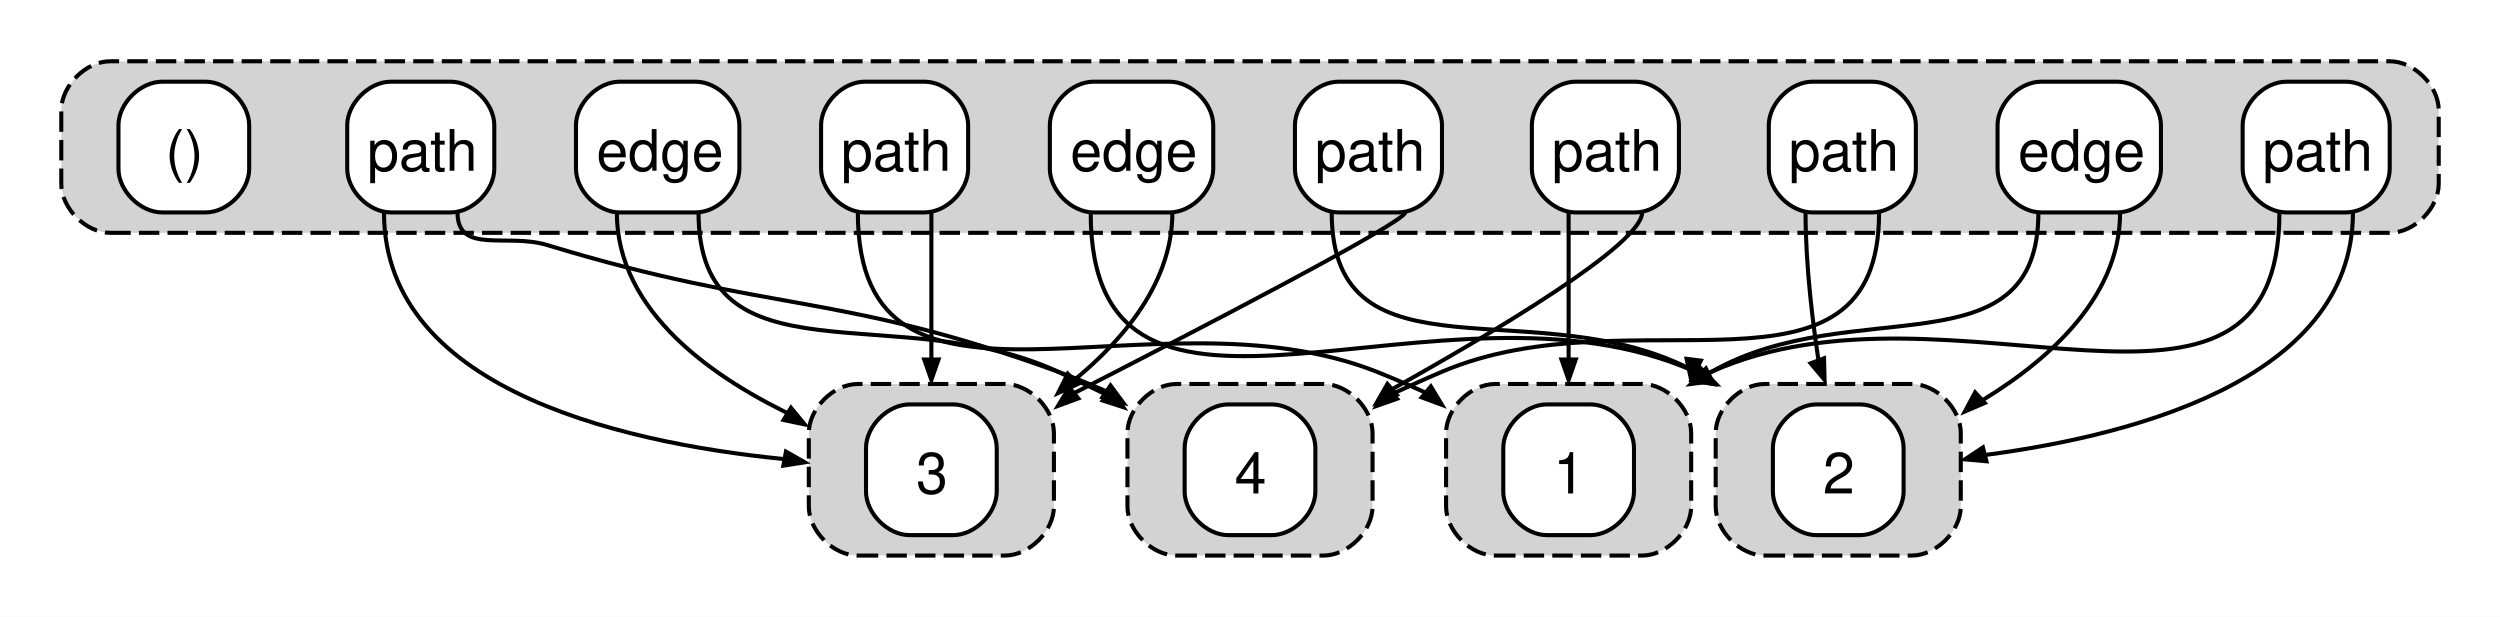
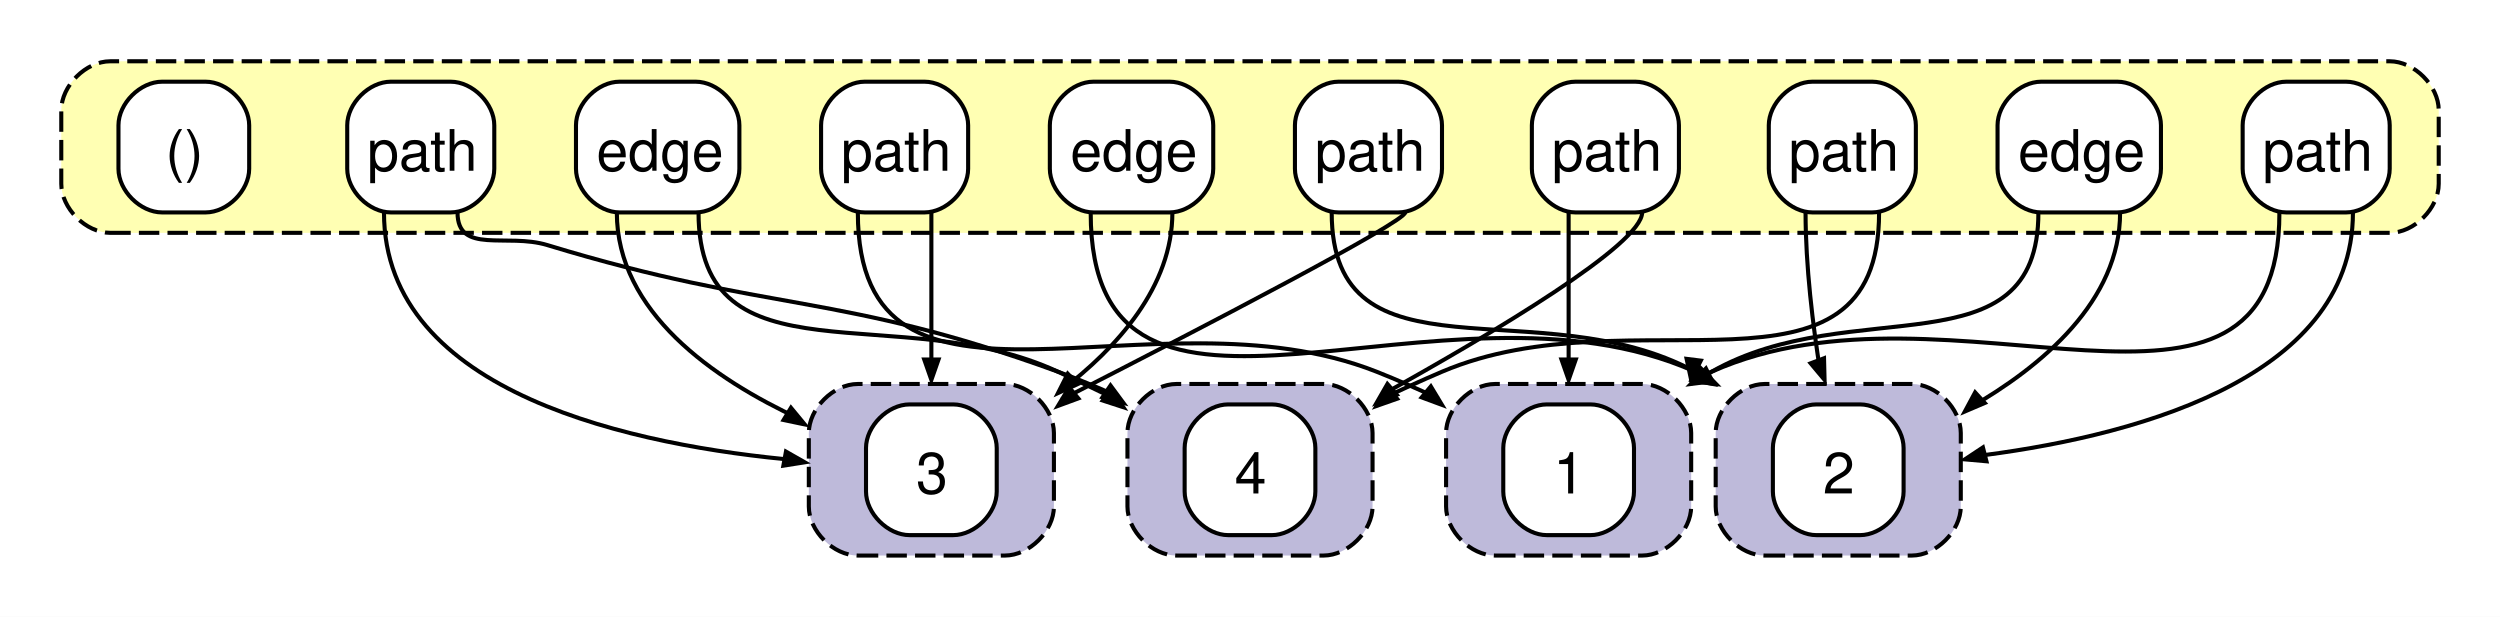
<svg xmlns="http://www.w3.org/2000/svg" xmlns:xlink="http://www.w3.org/1999/xlink" width="612pt" height="151pt" viewBox="0.00 0.00 612.00 151.00">
  <g id="graph0" class="graph" transform="scale(1 1) rotate(0) translate(4 147)">
    <polygon fill="white" stroke="none" points="-4,4 -4,-147 608,-147 608,4 -4,4" />
    <g id="clust1" class="cluster">
</g>
    <g id="clust2" class="cluster">
-       <path fill="lightgrey" stroke="black" stroke-dasharray="5,2" d="M23,-90C23,-90 581,-90 581,-90 587,-90 593,-96 593,-102 593,-102 593,-120 593,-120 593,-126 587,-132 581,-132 581,-132 23,-132 23,-132 17,-132 11,-126 11,-120 11,-120 11,-102 11,-102 11,-96 17,-90 23,-90" />
+       <path fill="#ffffb3" stroke="black" stroke-dasharray="5,2" d="M23,-90C23,-90 581,-90 581,-90 587,-90 593,-96 593,-102 593,-102 593,-120 593,-120 593,-126 587,-132 581,-132 581,-132 23,-132 23,-132 17,-132 11,-126 11,-120 11,-120 11,-102 11,-102 11,-96 17,-90 23,-90" />
    </g>
    <g id="clust4" class="cluster">
</g>
    <g id="clust5" class="cluster">
-       <path fill="lightgrey" stroke="black" stroke-dasharray="5,2" d="M428,-11C428,-11 464,-11 464,-11 470,-11 476,-17 476,-23 476,-23 476,-41 476,-41 476,-47 470,-53 464,-53 464,-53 428,-53 428,-53 422,-53 416,-47 416,-41 416,-41 416,-23 416,-23 416,-17 422,-11 428,-11" />
+       <path fill="#bebada" stroke="black" stroke-dasharray="5,2" d="M428,-11C428,-11 464,-11 464,-11 470,-11 476,-17 476,-23 476,-23 476,-41 476,-41 476,-47 470,-53 464,-53 464,-53 428,-53 428,-53 422,-53 416,-47 416,-41 416,-41 416,-23 416,-23 416,-17 422,-11 428,-11" />
    </g>
    <g id="clust7" class="cluster">
</g>
    <g id="clust8" class="cluster">
-       <path fill="lightgrey" stroke="black" stroke-dasharray="5,2" d="M362,-11C362,-11 398,-11 398,-11 404,-11 410,-17 410,-23 410,-23 410,-41 410,-41 410,-47 404,-53 398,-53 398,-53 362,-53 362,-53 356,-53 350,-47 350,-41 350,-41 350,-23 350,-23 350,-17 356,-11 362,-11" />
+       <path fill="#bebada" stroke="black" stroke-dasharray="5,2" d="M206,-11C206,-11 242,-11 242,-11 248,-11 254,-17 254,-23 254,-23 254,-41 254,-41 254,-47 248,-53 242,-53 242,-53 206,-53 206,-53 200,-53 194,-47 194,-41 194,-41 194,-23 194,-23 194,-17 200,-11 206,-11" />
    </g>
    <g id="clust10" class="cluster">
</g>
    <g id="clust11" class="cluster">
-       <path fill="lightgrey" stroke="black" stroke-dasharray="5,2" d="M206,-11C206,-11 242,-11 242,-11 248,-11 254,-17 254,-23 254,-23 254,-41 254,-41 254,-47 248,-53 242,-53 242,-53 206,-53 206,-53 200,-53 194,-47 194,-41 194,-41 194,-23 194,-23 194,-17 200,-11 206,-11" />
+       <path fill="#bebada" stroke="black" stroke-dasharray="5,2" d="M284,-11C284,-11 320,-11 320,-11 326,-11 332,-17 332,-23 332,-23 332,-41 332,-41 332,-47 326,-53 320,-53 320,-53 284,-53 284,-53 278,-53 272,-47 272,-41 272,-41 272,-23 272,-23 272,-17 278,-11 284,-11" />
    </g>
    <g id="clust13" class="cluster">
</g>
    <g id="clust14" class="cluster">
-       <path fill="lightgrey" stroke="black" stroke-dasharray="5,2" d="M284,-11C284,-11 320,-11 320,-11 326,-11 332,-17 332,-23 332,-23 332,-41 332,-41 332,-47 326,-53 320,-53 320,-53 284,-53 284,-53 278,-53 272,-47 272,-41 272,-41 272,-23 272,-23 272,-17 278,-11 284,-11" />
+       <path fill="#bebada" stroke="black" stroke-dasharray="5,2" d="M362,-11C362,-11 398,-11 398,-11 404,-11 410,-17 410,-23 410,-23 410,-41 410,-41 410,-47 404,-53 398,-53 398,-53 362,-53 362,-53 356,-53 350,-47 350,-41 350,-41 350,-23 350,-23 350,-17 356,-11 362,-11" />
    </g>
    <g id="edge1" class="edge">
      <path fill="none" stroke="black" d="M90,-95C90,-50.41 151.87,-37.79 191.52,-34.28" />
      <polygon fill="black" stroke="black" points="188.4,-36.45 193,-33.83 187.77,-33.01 188.4,-36.45" />
    </g>
    <g id="edge2" class="edge">
      <path fill="none" stroke="black" d="M108,-95C108,-84.6 120.05,-90.03 130,-87 184.75,-70.31 201.21,-75.58 255,-56 259.89,-54.22 264.94,-52.09 269.85,-49.84" />
      <polygon fill="black" stroke="black" points="267.85,-52.64 271,-48.38 265.88,-49.74 267.85,-52.64" />
    </g>
    <g id="edge3" class="edge">
      <path fill="none" stroke="black" d="M554,-95C554,-30.84 473.58,-82.17 415,-56 414.75,-55.89 414.49,-55.77 414.24,-55.66" />
      <polygon fill="black" stroke="black" points="415.18,-53.67 409.92,-53 413.61,-56.8 415.18,-53.67" />
    </g>
    <g id="edge4" class="edge">
      <path fill="none" stroke="black" d="M572,-95C572,-53.34 515.87,-39.67 478.54,-35.19" />
      <polygon fill="black" stroke="black" points="482.28,-34.08 477,-34.55 481.42,-37.47 482.28,-34.08" />
    </g>
    <g id="edge6" class="edge">
      <path fill="none" stroke="black" d="M340,-95C340,-92.61 290.19,-66.73 255.85,-49.17" />
      <polygon fill="black" stroke="black" points="259.97,-49.47 255,-47.64 257.74,-52.18 259.97,-49.47" />
    </g>
    <g id="edge5" class="edge">
      <path fill="none" stroke="black" d="M322,-95C322,-51.81 373.04,-76.6 411,-56 411.11,-55.94 411.22,-55.88 411.33,-55.82" />
      <polygon fill="black" stroke="black" points="411.81,-56.99 415.29,-53 410.08,-53.95 411.81,-56.99" />
    </g>
    <g id="edge8" class="edge">
      <path fill="none" stroke="black" d="M224,-95C224,-81.98 224,-67.43 224,-55.7" />
      <polygon fill="black" stroke="black" points="225.75,-59 224,-54 222.25,-59 225.75,-59" />
    </g>
    <g id="edge7" class="edge">
      <path fill="none" stroke="black" d="M206,-95C206,-35.95 278.09,-77.71 333,-56 337.96,-54.04 343.12,-51.76 348.13,-49.43" />
      <polygon fill="black" stroke="black" points="346.27,-52.41 349,-47.88 344.03,-49.72 346.27,-52.41" />
    </g>
    <g id="edge10" class="edge">
      <path fill="none" stroke="black" d="M456,-95C456,-44.38 395.57,-75.82 349,-56 344.09,-53.91 338.96,-51.57 333.96,-49.2" />
      <polygon fill="black" stroke="black" points="338,-49.39 333,-47.63 335.81,-52.12 338,-49.39" />
    </g>
    <g id="edge9" class="edge">
      <path fill="none" stroke="black" d="M438,-95C438,-81.88 439.78,-67.32 441.67,-55.61" />
      <polygon fill="black" stroke="black" points="442.52,-59.3 442.65,-54 439.25,-58.06 442.52,-59.3" />
    </g>
    <g id="edge12" class="edge">
      <path fill="none" stroke="black" d="M398,-95C398,-87.23 362.01,-65.73 334.1,-50.23" />
      <polygon fill="black" stroke="black" points="337.93,-50.36 333,-48.41 335.64,-53 337.93,-50.36" />
    </g>
    <g id="edge11" class="edge">
      <path fill="none" stroke="black" d="M380,-95C380,-81.98 380,-67.43 380,-55.7" />
      <polygon fill="black" stroke="black" points="381.75,-59 380,-54 378.25,-59 381.75,-59" />
    </g>
    <g id="edge13" class="edge">
      <path fill="none" stroke="black" d="M495,-95C495,-55.44 449.38,-75.57 415,-56 413.36,-55.06 411.69,-54.08 410.01,-53.07" />
      <polygon fill="black" stroke="black" points="412.35,-58.72 410,-53.98 408.88,-59.15 412.35,-58.72" />
    </g>
    <g id="edge14" class="edge">
      <path fill="none" stroke="black" d="M515,-95C515,-73.36 495.99,-57.36 477.93,-47.03" />
      <polygon fill="black" stroke="black" points="481.87,-48.35 477,-46.27 479.51,-50.94 481.87,-48.35" />
    </g>
    <g id="edge16" class="edge">
      <path fill="none" stroke="black" d="M283,-95C283,-76.84 269.56,-61.9 255.51,-51.23" />
      <polygon fill="black" stroke="black" points="259.82,-52.98 255,-50.78 257.39,-55.51 259.82,-52.98" />
    </g>
    <g id="edge15" class="edge">
      <path fill="none" stroke="black" d="M263,-95C263,-26.98 348.88,-83.71 411,-56 411.25,-55.89 411.51,-55.77 411.76,-55.66" />
      <polygon fill="black" stroke="black" points="412.39,-56.8 416.08,-53 410.83,-53.67 412.39,-56.8" />
    </g>
    <g id="edge17" class="edge">
      <path fill="none" stroke="black" d="M147,-95C147,-70.63 170.68,-54.23 191.78,-44.44" />
      <polygon fill="black" stroke="black" points="189.63,-47.18 193,-43.1 187.82,-44.19 189.63,-47.18" />
    </g>
    <g id="edge18" class="edge">
      <path fill="none" stroke="black" d="M167,-95C167,-52.22 216.22,-74.07 255,-56 259.84,-53.75 264.93,-51.31 269.91,-48.91" />
      <polygon fill="black" stroke="black" points="268.08,-51.73 271,-47.31 265.96,-48.95 268.08,-51.73" />
    </g>
    <g id="node1" class="node">
      <g id="a_node1">
        <a xlink:title="Unit-0: path-16275225025205966978">
          <path fill="white" stroke="none" d="M91.67,-95C91.67,-95 106.33,-95 106.33,-95 111.67,-95 117,-100.33 117,-105.67 117,-105.67 117,-116.33 117,-116.33 117,-121.67 111.67,-127 106.33,-127 106.33,-127 91.67,-127 91.67,-127 86.33,-127 81,-121.67 81,-116.33 81,-116.33 81,-105.67 81,-105.67 81,-100.33 86.33,-95 91.67,-95" />
          <text text-anchor="start" x="85.88" y="-105.2" font-family="Helvetica,sans-Serif" font-size="14.00">path</text>
          <path fill="none" stroke="black" d="M91.67,-95C91.67,-95 106.33,-95 106.33,-95 111.67,-95 117,-100.33 117,-105.67 117,-105.67 117,-116.33 117,-116.33 117,-121.67 111.67,-127 106.33,-127 106.33,-127 91.67,-127 91.67,-127 86.33,-127 81,-121.67 81,-116.33 81,-116.33 81,-105.67 81,-105.67 81,-100.33 86.33,-95 91.67,-95" />
        </a>
      </g>
    </g>
    <g id="node2" class="node">
      <g id="a_node2">
        <a xlink:title="i64-17615343019692007359: i64-17615343019692007359">
          <path fill="white" stroke="none" d="M218.67,-16C218.67,-16 229.33,-16 229.33,-16 234.67,-16 240,-21.33 240,-26.67 240,-26.67 240,-37.33 240,-37.33 240,-42.67 234.67,-48 229.33,-48 229.33,-48 218.67,-48 218.67,-48 213.33,-48 208,-42.67 208,-37.33 208,-37.33 208,-26.67 208,-26.67 208,-21.33 213.33,-16 218.67,-16" />
          <text text-anchor="start" x="220.25" y="-26.2" font-family="Helvetica,sans-Serif" font-size="14.00">3</text>
          <path fill="none" stroke="black" d="M218.67,-16C218.67,-16 229.33,-16 229.33,-16 234.67,-16 240,-21.33 240,-26.67 240,-26.67 240,-37.33 240,-37.33 240,-42.67 234.67,-48 229.33,-48 229.33,-48 218.67,-48 218.67,-48 213.33,-48 208,-42.67 208,-37.33 208,-37.33 208,-26.67 208,-26.67 208,-21.33 213.33,-16 218.67,-16" />
        </a>
      </g>
    </g>
    <g id="node3" class="node">
      <g id="a_node3">
        <a xlink:title="i64-5040379952546458196: i64-5040379952546458196">
          <path fill="white" stroke="none" d="M296.67,-16C296.67,-16 307.33,-16 307.33,-16 312.67,-16 318,-21.33 318,-26.67 318,-26.67 318,-37.33 318,-37.33 318,-42.67 312.67,-48 307.33,-48 307.33,-48 296.67,-48 296.67,-48 291.33,-48 286,-42.67 286,-37.33 286,-37.33 286,-26.67 286,-26.67 286,-21.33 291.33,-16 296.67,-16" />
          <text text-anchor="start" x="298.25" y="-26.2" font-family="Helvetica,sans-Serif" font-size="14.00">4</text>
          <path fill="none" stroke="black" d="M296.67,-16C296.67,-16 307.33,-16 307.33,-16 312.67,-16 318,-21.33 318,-26.67 318,-26.67 318,-37.33 318,-37.33 318,-42.67 312.67,-48 307.33,-48 307.33,-48 296.67,-48 296.67,-48 291.33,-48 286,-42.67 286,-37.33 286,-37.33 286,-26.67 286,-26.67 286,-21.33 291.33,-16 296.67,-16" />
        </a>
      </g>
    </g>
    <g id="node4" class="node">
      <g id="a_node4">
        <a xlink:title="Unit-0: path-7659469028595837896">
          <path fill="white" stroke="none" d="M555.67,-95C555.67,-95 570.33,-95 570.33,-95 575.67,-95 581,-100.33 581,-105.67 581,-105.67 581,-116.33 581,-116.33 581,-121.67 575.67,-127 570.33,-127 570.33,-127 555.67,-127 555.67,-127 550.33,-127 545,-121.67 545,-116.33 545,-116.33 545,-105.67 545,-105.67 545,-100.33 550.33,-95 555.67,-95" />
          <text text-anchor="start" x="549.88" y="-105.2" font-family="Helvetica,sans-Serif" font-size="14.00">path</text>
          <path fill="none" stroke="black" d="M555.67,-95C555.67,-95 570.33,-95 570.33,-95 575.67,-95 581,-100.33 581,-105.67 581,-105.67 581,-116.33 581,-116.33 581,-121.67 575.67,-127 570.33,-127 570.33,-127 555.67,-127 555.67,-127 550.33,-127 545,-121.67 545,-116.33 545,-116.33 545,-105.67 545,-105.67 545,-100.33 550.33,-95 555.67,-95" />
        </a>
      </g>
    </g>
    <g id="node5" class="node">
      <g id="a_node5">
        <a xlink:title="i64-5871781006564002453: i64-5871781006564002453">
          <path fill="white" stroke="none" d="M374.67,-16C374.67,-16 385.33,-16 385.33,-16 390.67,-16 396,-21.33 396,-26.67 396,-26.67 396,-37.33 396,-37.33 396,-42.67 390.67,-48 385.33,-48 385.33,-48 374.67,-48 374.67,-48 369.33,-48 364,-42.67 364,-37.33 364,-37.33 364,-26.67 364,-26.67 364,-21.33 369.33,-16 374.67,-16" />
          <text text-anchor="start" x="376.25" y="-26.2" font-family="Helvetica,sans-Serif" font-size="14.00">1</text>
          <path fill="none" stroke="black" d="M374.67,-16C374.67,-16 385.33,-16 385.33,-16 390.67,-16 396,-21.33 396,-26.67 396,-26.67 396,-37.33 396,-37.33 396,-42.67 390.67,-48 385.33,-48 385.33,-48 374.67,-48 374.67,-48 369.33,-48 364,-42.67 364,-37.33 364,-37.33 364,-26.67 364,-26.67 364,-21.33 369.33,-16 374.67,-16" />
        </a>
      </g>
    </g>
    <g id="node6" class="node">
      <g id="a_node6">
        <a xlink:title="i64-11743562013128004906: i64-11743562013128004906">
          <path fill="white" stroke="none" d="M440.67,-16C440.67,-16 451.33,-16 451.33,-16 456.67,-16 462,-21.33 462,-26.67 462,-26.67 462,-37.33 462,-37.33 462,-42.67 456.67,-48 451.33,-48 451.33,-48 440.67,-48 440.67,-48 435.33,-48 430,-42.67 430,-37.33 430,-37.33 430,-26.67 430,-26.67 430,-21.33 435.33,-16 440.67,-16" />
          <text text-anchor="start" x="442.25" y="-26.2" font-family="Helvetica,sans-Serif" font-size="14.00">2</text>
          <path fill="none" stroke="black" d="M440.67,-16C440.67,-16 451.33,-16 451.33,-16 456.67,-16 462,-21.33 462,-26.67 462,-26.67 462,-37.33 462,-37.33 462,-42.67 456.67,-48 451.33,-48 451.33,-48 440.67,-48 440.67,-48 435.33,-48 430,-42.67 430,-37.33 430,-37.33 430,-26.67 430,-26.67 430,-21.33 435.33,-16 440.67,-16" />
        </a>
      </g>
    </g>
    <g id="node7" class="node">
      <g id="a_node7">
        <a xlink:title="Unit-0: path-1081172882011038115">
          <path fill="white" stroke="none" d="M323.67,-95C323.67,-95 338.33,-95 338.33,-95 343.67,-95 349,-100.33 349,-105.67 349,-105.67 349,-116.33 349,-116.33 349,-121.67 343.67,-127 338.33,-127 338.33,-127 323.67,-127 323.67,-127 318.33,-127 313,-121.67 313,-116.33 313,-116.33 313,-105.67 313,-105.67 313,-100.33 318.33,-95 323.67,-95" />
          <text text-anchor="start" x="317.88" y="-105.2" font-family="Helvetica,sans-Serif" font-size="14.00">path</text>
          <path fill="none" stroke="black" d="M323.67,-95C323.67,-95 338.33,-95 338.33,-95 343.67,-95 349,-100.33 349,-105.67 349,-105.67 349,-116.33 349,-116.33 349,-121.67 343.67,-127 338.33,-127 338.33,-127 323.67,-127 323.67,-127 318.33,-127 313,-121.67 313,-116.33 313,-116.33 313,-105.67 313,-105.67 313,-100.33 318.33,-95 323.67,-95" />
        </a>
      </g>
    </g>
    <g id="node8" class="node">
      <g id="a_node8">
        <a xlink:title="Unit-0: path-13531250035159840349">
          <path fill="white" stroke="none" d="M207.67,-95C207.67,-95 222.33,-95 222.33,-95 227.67,-95 233,-100.33 233,-105.67 233,-105.67 233,-116.33 233,-116.33 233,-121.67 227.67,-127 222.33,-127 222.33,-127 207.67,-127 207.67,-127 202.33,-127 197,-121.67 197,-116.33 197,-116.33 197,-105.67 197,-105.67 197,-100.33 202.33,-95 207.67,-95" />
          <text text-anchor="start" x="201.88" y="-105.2" font-family="Helvetica,sans-Serif" font-size="14.00">path</text>
          <path fill="none" stroke="black" d="M207.67,-95C207.67,-95 222.33,-95 222.33,-95 227.67,-95 233,-100.33 233,-105.67 233,-105.67 233,-116.33 233,-116.33 233,-121.67 227.67,-127 222.33,-127 222.33,-127 207.67,-127 207.67,-127 202.33,-127 197,-121.67 197,-116.33 197,-116.33 197,-105.67 197,-105.67 197,-100.33 202.33,-95 207.67,-95" />
        </a>
      </g>
    </g>
    <g id="node9" class="node">
      <g id="a_node9">
        <a xlink:title="Unit-0: path-15318938057191675792">
          <path fill="white" stroke="none" d="M439.67,-95C439.67,-95 454.33,-95 454.33,-95 459.67,-95 465,-100.33 465,-105.67 465,-105.67 465,-116.33 465,-116.33 465,-121.67 459.67,-127 454.33,-127 454.33,-127 439.67,-127 439.67,-127 434.33,-127 429,-121.67 429,-116.33 429,-116.33 429,-105.67 429,-105.67 429,-100.33 434.33,-95 439.67,-95" />
          <text text-anchor="start" x="433.88" y="-105.2" font-family="Helvetica,sans-Serif" font-size="14.00">path</text>
          <path fill="none" stroke="black" d="M439.67,-95C439.67,-95 454.33,-95 454.33,-95 459.67,-95 465,-100.33 465,-105.67 465,-105.67 465,-116.33 465,-116.33 465,-121.67 459.67,-127 454.33,-127 454.33,-127 439.67,-127 439.67,-127 434.33,-127 429,-121.67 429,-116.33 429,-116.33 429,-105.67 429,-105.67 429,-100.33 434.33,-95 439.67,-95" />
        </a>
      </g>
    </g>
    <g id="node10" class="node">
      <g id="a_node10">
        <a xlink:title="Unit-0: path-5996666920560749382">
          <path fill="white" stroke="none" d="M381.67,-95C381.67,-95 396.33,-95 396.33,-95 401.67,-95 407,-100.33 407,-105.67 407,-105.67 407,-116.33 407,-116.33 407,-121.67 401.67,-127 396.33,-127 396.33,-127 381.67,-127 381.67,-127 376.33,-127 371,-121.67 371,-116.33 371,-116.33 371,-105.67 371,-105.67 371,-100.33 376.33,-95 381.67,-95" />
          <text text-anchor="start" x="375.88" y="-105.2" font-family="Helvetica,sans-Serif" font-size="14.00">path</text>
          <path fill="none" stroke="black" d="M381.67,-95C381.67,-95 396.33,-95 396.33,-95 401.67,-95 407,-100.33 407,-105.67 407,-105.67 407,-116.33 407,-116.33 407,-121.67 401.67,-127 396.33,-127 396.33,-127 381.67,-127 381.67,-127 376.33,-127 371,-121.67 371,-116.33 371,-116.33 371,-105.67 371,-105.67 371,-100.33 376.33,-95 381.67,-95" />
        </a>
      </g>
    </g>
    <g id="node11" class="node">
      <g id="a_node11">
        <a xlink:title="Unit-0: edge-7659469028595837896">
          <path fill="white" stroke="none" d="M495.67,-95C495.67,-95 514.33,-95 514.33,-95 519.67,-95 525,-100.33 525,-105.67 525,-105.67 525,-116.33 525,-116.33 525,-121.67 519.67,-127 514.33,-127 514.33,-127 495.67,-127 495.67,-127 490.33,-127 485,-121.67 485,-116.33 485,-116.33 485,-105.67 485,-105.67 485,-100.33 490.33,-95 495.67,-95" />
          <text text-anchor="start" x="490" y="-105.2" font-family="Helvetica,sans-Serif" font-size="14.00">edge</text>
          <path fill="none" stroke="black" d="M495.67,-95C495.67,-95 514.33,-95 514.33,-95 519.67,-95 525,-100.33 525,-105.67 525,-105.67 525,-116.33 525,-116.33 525,-121.67 519.67,-127 514.33,-127 514.33,-127 495.67,-127 495.67,-127 490.33,-127 485,-121.67 485,-116.33 485,-116.33 485,-105.67 485,-105.67 485,-100.33 490.33,-95 495.67,-95" />
        </a>
      </g>
    </g>
    <g id="node12" class="node">
      <g id="a_node12">
        <a xlink:title="Unit-0: edge-1081172882011038115">
          <path fill="white" stroke="none" d="M263.67,-95C263.67,-95 282.33,-95 282.33,-95 287.67,-95 293,-100.33 293,-105.67 293,-105.67 293,-116.33 293,-116.33 293,-121.67 287.67,-127 282.33,-127 282.33,-127 263.67,-127 263.67,-127 258.33,-127 253,-121.67 253,-116.33 253,-116.33 253,-105.67 253,-105.67 253,-100.33 258.33,-95 263.67,-95" />
          <text text-anchor="start" x="258" y="-105.2" font-family="Helvetica,sans-Serif" font-size="14.00">edge</text>
          <path fill="none" stroke="black" d="M263.67,-95C263.67,-95 282.33,-95 282.33,-95 287.67,-95 293,-100.33 293,-105.67 293,-105.67 293,-116.33 293,-116.33 293,-121.67 287.67,-127 282.33,-127 282.33,-127 263.67,-127 263.67,-127 258.33,-127 253,-121.67 253,-116.33 253,-116.33 253,-105.67 253,-105.67 253,-100.33 258.33,-95 263.67,-95" />
        </a>
      </g>
    </g>
    <g id="node13" class="node">
      <g id="a_node13">
        <a xlink:title="Unit-0: edge-16275225025205966978">
          <path fill="white" stroke="none" d="M147.67,-95C147.67,-95 166.33,-95 166.33,-95 171.67,-95 177,-100.33 177,-105.67 177,-105.67 177,-116.33 177,-116.33 177,-121.67 171.67,-127 166.33,-127 166.33,-127 147.67,-127 147.67,-127 142.33,-127 137,-121.67 137,-116.33 137,-116.33 137,-105.67 137,-105.67 137,-100.33 142.33,-95 147.67,-95" />
          <text text-anchor="start" x="142" y="-105.2" font-family="Helvetica,sans-Serif" font-size="14.00">edge</text>
          <path fill="none" stroke="black" d="M147.67,-95C147.67,-95 166.33,-95 166.33,-95 171.67,-95 177,-100.33 177,-105.67 177,-105.67 177,-116.33 177,-116.33 177,-121.67 171.67,-127 166.33,-127 166.33,-127 147.67,-127 147.67,-127 142.33,-127 137,-121.67 137,-116.33 137,-116.33 137,-105.67 137,-105.67 137,-100.33 142.33,-95 147.67,-95" />
        </a>
      </g>
    </g>
    <g id="node14" class="node">
      <g id="a_node14">
        <a xlink:title="Unit-0: Unit-0">
          <path fill="white" stroke="none" d="M35.67,-95C35.67,-95 46.33,-95 46.33,-95 51.67,-95 57,-100.33 57,-105.67 57,-105.67 57,-116.33 57,-116.33 57,-121.67 51.67,-127 46.33,-127 46.33,-127 35.67,-127 35.67,-127 30.33,-127 25,-121.67 25,-116.33 25,-116.33 25,-105.67 25,-105.67 25,-100.33 30.33,-95 35.67,-95" />
          <text text-anchor="start" x="36.5" y="-105.2" font-family="Helvetica,sans-Serif" font-size="14.00">()</text>
          <path fill="none" stroke="black" d="M35.67,-95C35.67,-95 46.33,-95 46.33,-95 51.67,-95 57,-100.33 57,-105.67 57,-105.67 57,-116.33 57,-116.33 57,-121.67 51.67,-127 46.33,-127 46.33,-127 35.67,-127 35.67,-127 30.33,-127 25,-121.67 25,-116.33 25,-116.33 25,-105.67 25,-105.67 25,-100.33 30.33,-95 35.67,-95" />
        </a>
      </g>
    </g>
  </g>
</svg>
